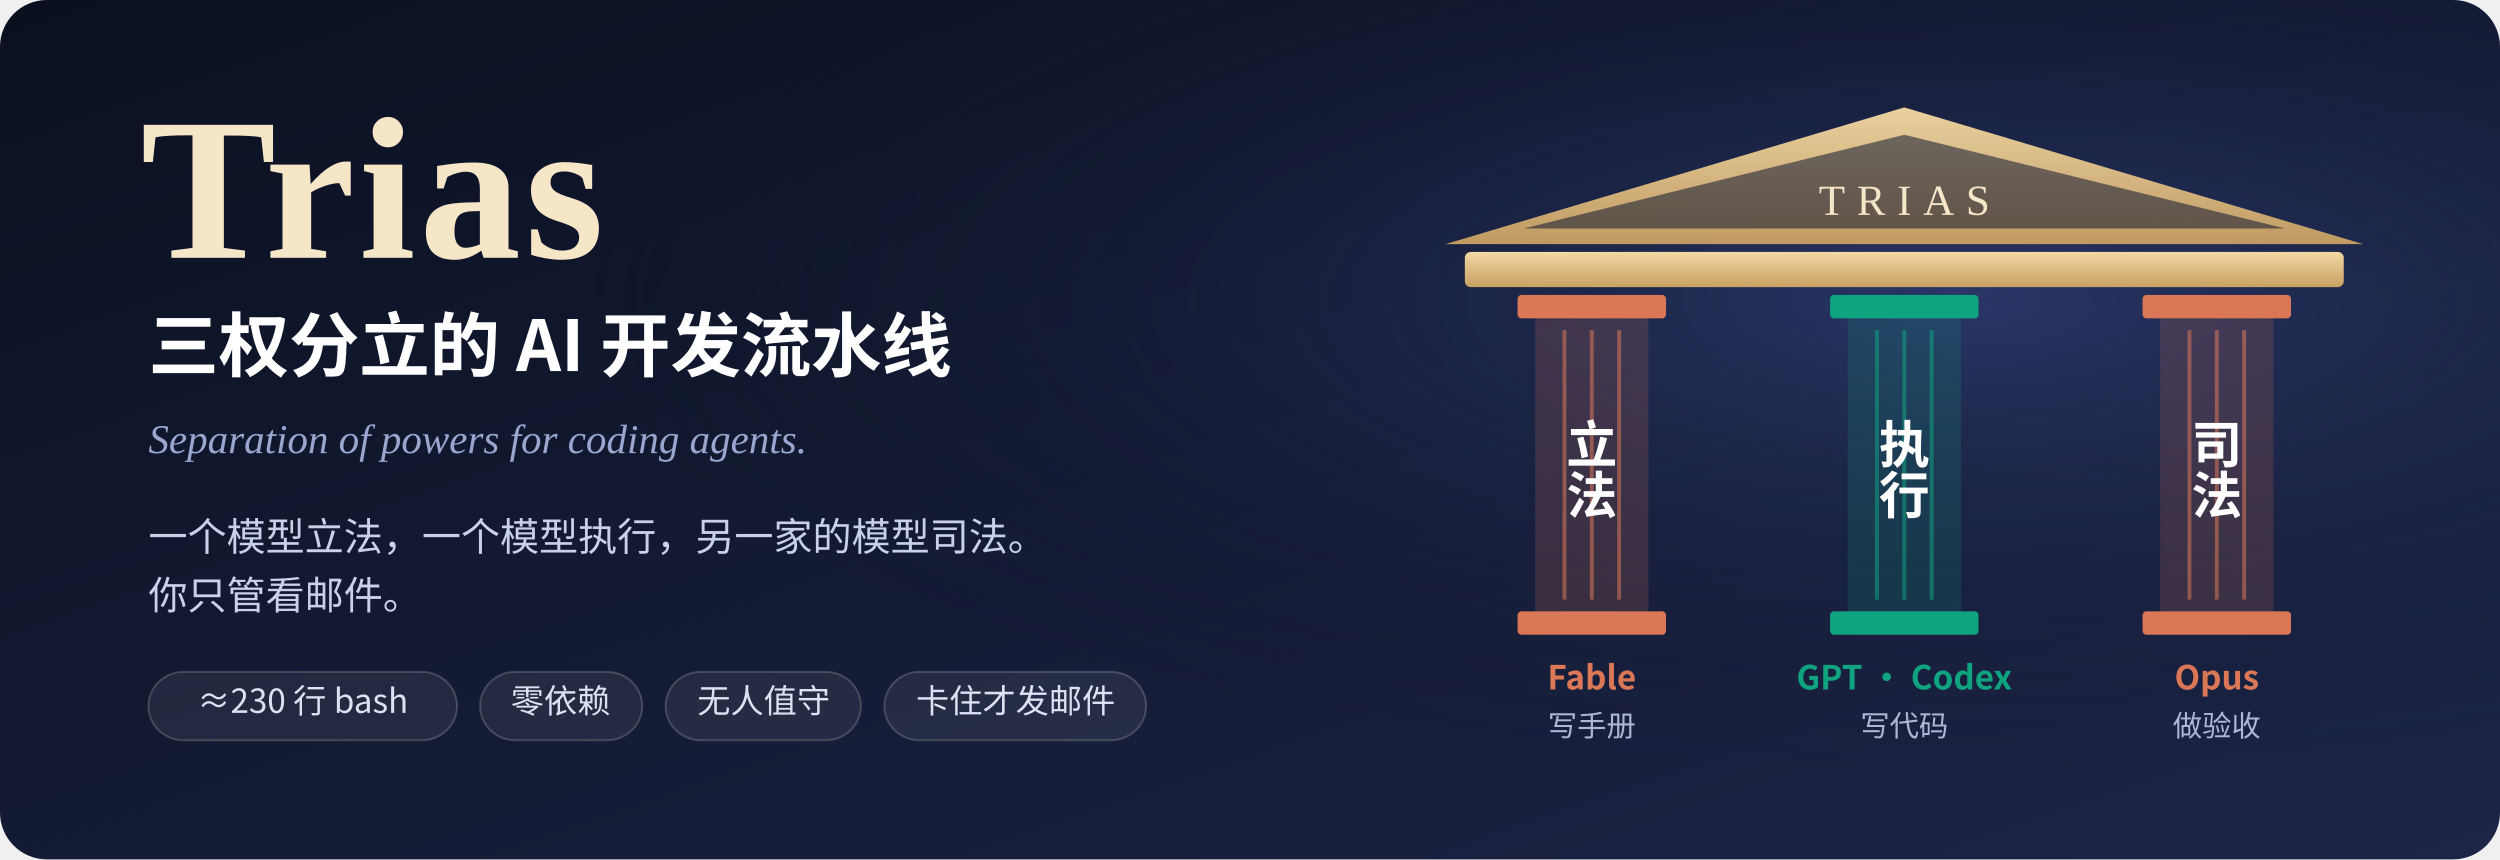
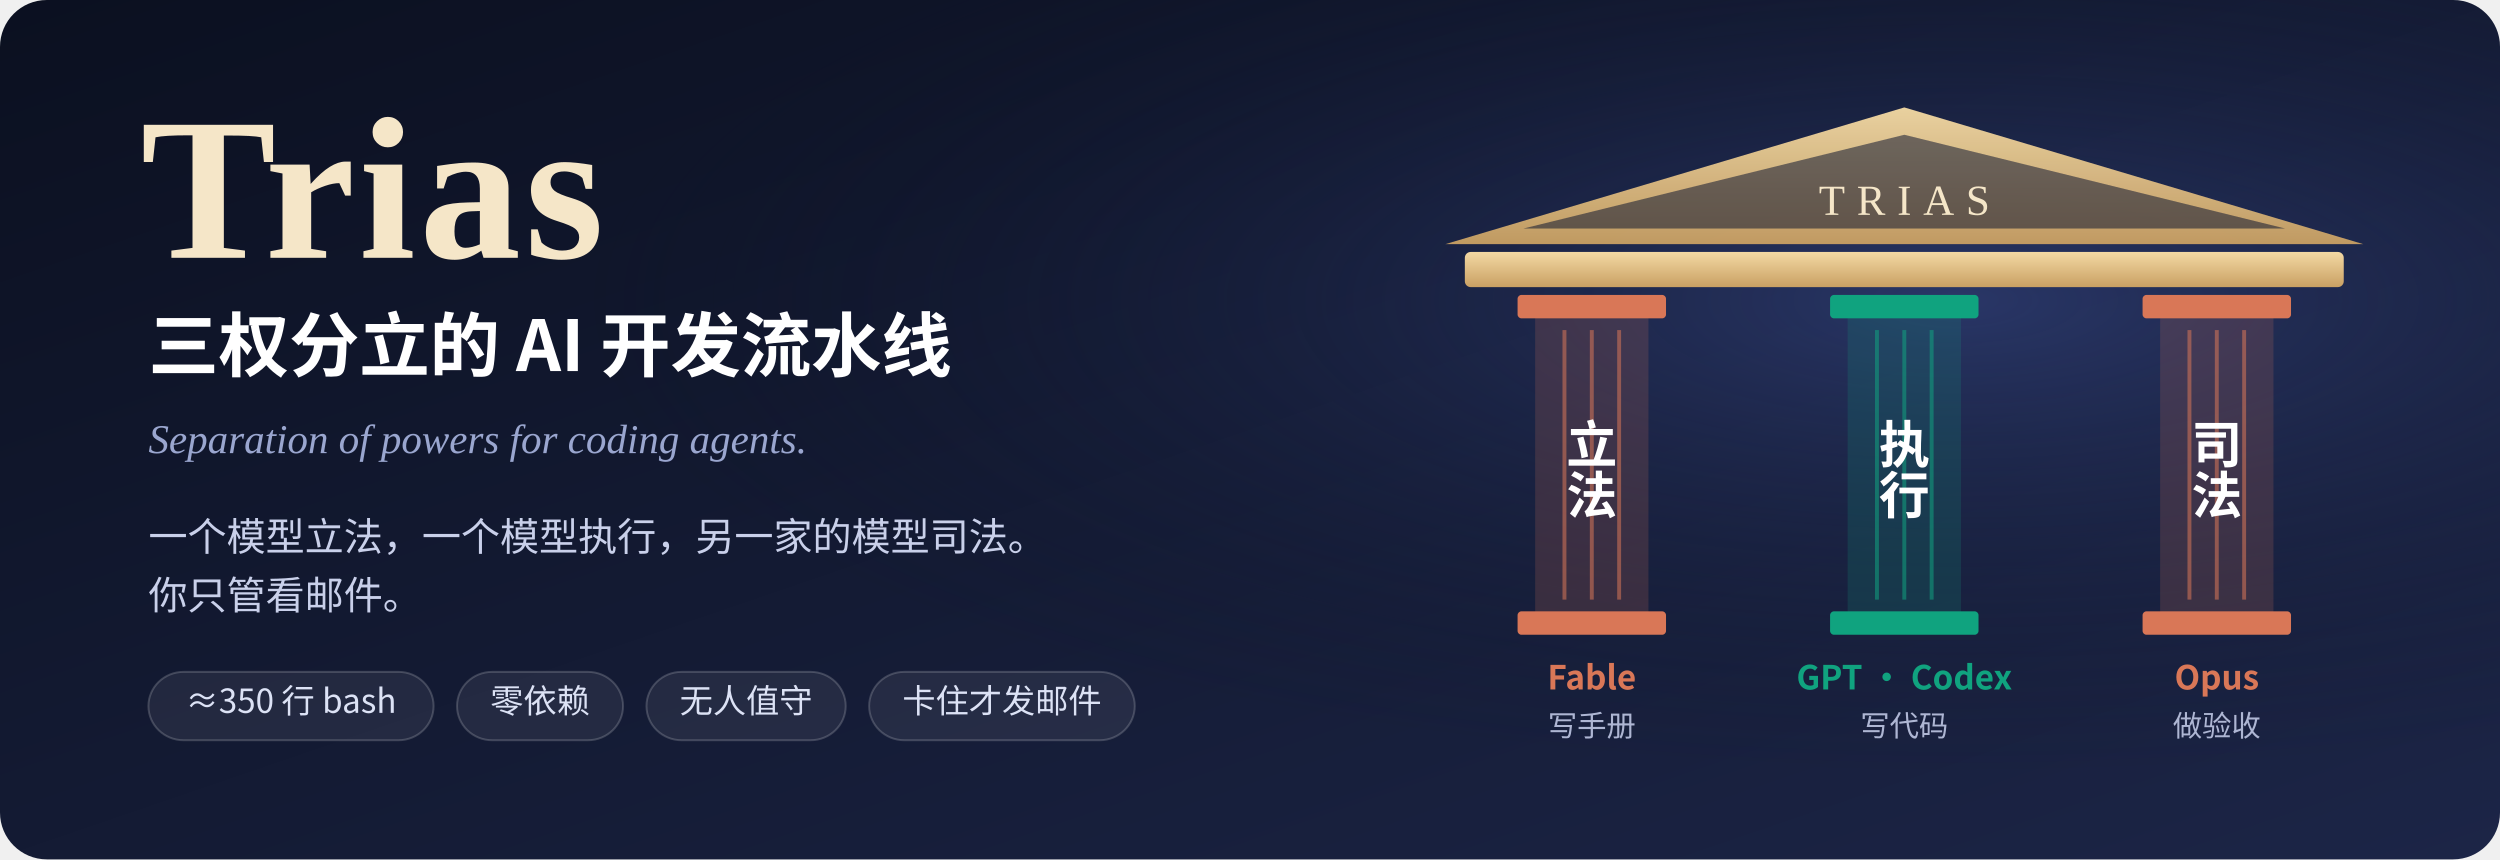
<svg xmlns="http://www.w3.org/2000/svg" width="1280" height="440" viewBox="0 0 1280 440" role="img" aria-label="Trias：三权分立的 AI 开发流水线">
  <defs>
    <linearGradient id="bg" x1="0" y1="0" x2="1" y2="1">
      <stop offset="0" stop-color="#0B1020" />
      <stop offset="1" stop-color="#1C2547" />
    </linearGradient>
    <linearGradient id="gold" x1="0" y1="0" x2="0" y2="1">
      <stop offset="0" stop-color="#F3D9A4" />
      <stop offset="1" stop-color="#C9A063" />
    </linearGradient>
    <radialGradient id="glow" cx="0.78" cy="0.35" r="0.55">
      <stop offset="0" stop-color="#3A4C8F" stop-opacity="0.55" />
      <stop offset="1" stop-color="#0B1020" stop-opacity="0" />
    </radialGradient>
  </defs>
  <rect width="1280" height="440" rx="24" fill="url(#bg)" />
  <rect width="1280" height="440" rx="24" fill="url(#glow)" />
-   <text x="72" y="132" font-family="Georgia,'Times New Roman','Songti SC','Noto Serif CJK SC',serif" font-size="104" font-weight="700" fill="#F5E6C8" letter-spacing="2">Trias</text>
-   <text x="76" y="190" font-family="'PingFang SC','Hiragino Sans GB','Noto Sans CJK SC','Microsoft YaHei',sans-serif" font-size="36" font-weight="700" fill="#FFFFFF">三权分立的 AI 开发流水线</text>
-   <text x="76" y="232" font-family="Georgia,'Times New Roman','Songti SC','Noto Serif CJK SC',serif" font-size="21" font-style="italic" fill="#9AA6CF">Separation of powers for coding agents.</text>
-   <text x="76" y="282" font-family="'PingFang SC','Hiragino Sans GB','Noto Sans CJK SC','Microsoft YaHei',sans-serif" font-size="20" fill="#C9D0EA">一个模型立法，一个模型执行，另一家的模型司法。</text>
-   <text x="76" y="312" font-family="'PingFang SC','Hiragino Sans GB','Noto Sans CJK SC','Microsoft YaHei',sans-serif" font-size="20" fill="#C9D0EA">你只管看邮件。</text>
-   <rect x="76" y="344" width="158" height="35" rx="18" fill="#FFFFFF" fill-opacity="0.07" stroke="#FFFFFF" stroke-opacity="0.18" />
-   <text x="155" y="365" font-family="'PingFang SC','Hiragino Sans GB','Noto Sans CJK SC','Microsoft YaHei',sans-serif" font-size="17" fill="#DCE2F5" text-anchor="middle">≈230 行 bash</text>
-   <rect x="245.8" y="344" width="83" height="35" rx="18" fill="#FFFFFF" fill-opacity="0.07" stroke="#FFFFFF" stroke-opacity="0.18" />
-   <text x="287" y="365" font-family="'PingFang SC','Hiragino Sans GB','Noto Sans CJK SC','Microsoft YaHei',sans-serif" font-size="17" fill="#DCE2F5" text-anchor="middle">零依赖</text>
-   <rect x="340.8" y="344" width="100" height="35" rx="18" fill="#FFFFFF" fill-opacity="0.07" stroke="#FFFFFF" stroke-opacity="0.18" />
-   <text x="391" y="365" font-family="'PingFang SC','Hiragino Sans GB','Noto Sans CJK SC','Microsoft YaHei',sans-serif" font-size="17" fill="#DCE2F5" text-anchor="middle">无人值守</text>
-   <rect x="452.8" y="344" width="134" height="35" rx="18" fill="#FFFFFF" fill-opacity="0.07" stroke="#FFFFFF" stroke-opacity="0.18" />
-   <text x="520" y="365" font-family="'PingFang SC','Hiragino Sans GB','Noto Sans CJK SC','Microsoft YaHei',sans-serif" font-size="17" fill="#DCE2F5" text-anchor="middle">卡住才发邮件</text>
-   <path d="M740.0 125.0 L975.0 55.0 L1210.0 125.0 Z" fill="url(#gold)" opacity="0.95" />
-   <path d="M780.0 117.0 L975.0 69.0 L1170.0 117.0 Z" fill="#0F1630" opacity="0.55" />
-   <text x="975.0" y="110.0" font-family="Georgia,'Times New Roman','Songti SC','Noto Serif CJK SC',serif" font-size="22.0" fill="#F5E6C8" text-anchor="middle" letter-spacing="6.0">TRIAS</text>
-   <rect x="750.0" y="129.0" width="450.0" height="18.0" rx="3.0" fill="url(#gold)" />
-   <rect x="777.0" y="151.0" width="76.0" height="12.0" rx="2.0" fill="#D97757" />
-   <rect x="787.0" y="163.0" width="56.0" height="150.0" fill="#D97757" opacity="0.18" stroke="#D97757" stroke-width="2.0" />
-   <line x1="801.0" y1="169.0" x2="801.0" y2="307.0" stroke="#D97757" stroke-width="2.0" opacity="0.55" />
-   <line x1="815.0" y1="169.0" x2="815.0" y2="307.0" stroke="#D97757" stroke-width="2.0" opacity="0.55" />
-   <line x1="829.0" y1="169.0" x2="829.0" y2="307.0" stroke="#D97757" stroke-width="2.0" opacity="0.55" />
-   <text x="815.0" y="233.0" font-family="'PingFang SC','Hiragino Sans GB','Noto Sans CJK SC','Microsoft YaHei',sans-serif" font-size="26.0" font-weight="700" fill="#FFFFFF" text-anchor="middle" writing-mode="tb">立法</text>
-   <rect x="777.0" y="313.0" width="76.0" height="12.0" rx="2.0" fill="#D97757" />
-   <text x="815.0" y="353.0" font-family="'PingFang SC','Hiragino Sans GB','Noto Sans CJK SC','Microsoft YaHei',sans-serif" font-size="17.0" font-weight="600" fill="#D97757" text-anchor="middle">Fable</text>
-   <text x="815.0" y="377.0" font-family="'PingFang SC','Hiragino Sans GB','Noto Sans CJK SC','Microsoft YaHei',sans-serif" font-size="15.0" fill="#AEB6D3" text-anchor="middle">写手册</text>
-   <rect x="937.0" y="151.0" width="76.0" height="12.0" rx="2.0" fill="#10A37F" />
-   <rect x="947.0" y="163.0" width="56.0" height="150.0" fill="#10A37F" opacity="0.18" stroke="#10A37F" stroke-width="2.0" />
-   <line x1="961.0" y1="169.0" x2="961.0" y2="307.0" stroke="#10A37F" stroke-width="2.0" opacity="0.55" />
-   <line x1="975.0" y1="169.0" x2="975.0" y2="307.0" stroke="#10A37F" stroke-width="2.0" opacity="0.55" />
-   <line x1="989.0" y1="169.0" x2="989.0" y2="307.0" stroke="#10A37F" stroke-width="2.0" opacity="0.55" />
-   <text x="975.0" y="233.0" font-family="'PingFang SC','Hiragino Sans GB','Noto Sans CJK SC','Microsoft YaHei',sans-serif" font-size="26.0" font-weight="700" fill="#FFFFFF" text-anchor="middle" writing-mode="tb">执行</text>
-   <rect x="937.0" y="313.0" width="76.0" height="12.0" rx="2.0" fill="#10A37F" />
-   <text x="975.0" y="353.0" font-family="'PingFang SC','Hiragino Sans GB','Noto Sans CJK SC','Microsoft YaHei',sans-serif" font-size="17.0" font-weight="600" fill="#10A37F" text-anchor="middle">GPT · Codex</text>
-   <text x="975.0" y="377.0" font-family="'PingFang SC','Hiragino Sans GB','Noto Sans CJK SC','Microsoft YaHei',sans-serif" font-size="15.0" fill="#AEB6D3" text-anchor="middle">写代码</text>
-   <rect x="1097.0" y="151.0" width="76.0" height="12.0" rx="2.0" fill="#D97757" />
-   <rect x="1107.0" y="163.0" width="56.0" height="150.0" fill="#D97757" opacity="0.18" stroke="#D97757" stroke-width="2.0" />
-   <line x1="1121.0" y1="169.0" x2="1121.0" y2="307.0" stroke="#D97757" stroke-width="2.0" opacity="0.55" />
-   <line x1="1135.0" y1="169.0" x2="1135.0" y2="307.0" stroke="#D97757" stroke-width="2.0" opacity="0.55" />
-   <line x1="1149.0" y1="169.0" x2="1149.0" y2="307.0" stroke="#D97757" stroke-width="2.0" opacity="0.55" />
-   <text x="1135.0" y="233.0" font-family="'PingFang SC','Hiragino Sans GB','Noto Sans CJK SC','Microsoft YaHei',sans-serif" font-size="26.0" font-weight="700" fill="#FFFFFF" text-anchor="middle" writing-mode="tb">司法</text>
-   <rect x="1097.0" y="313.0" width="76.0" height="12.0" rx="2.0" fill="#D97757" />
-   <text x="1135.0" y="353.0" font-family="'PingFang SC','Hiragino Sans GB','Noto Sans CJK SC','Microsoft YaHei',sans-serif" font-size="17.0" font-weight="600" fill="#D97757" text-anchor="middle">Opus</text>
-   <text x="1135.0" y="377.0" font-family="'PingFang SC','Hiragino Sans GB','Noto Sans CJK SC','Microsoft YaHei',sans-serif" font-size="15.0" fill="#AEB6D3" text-anchor="middle">做验收</text>
-   <rect x="740.0" y="327.0" width="470.0" height="0" fill="none" />
+   <g transform="translate(0 0)">
+     <text x="72" y="132" font-family="Georgia,'Times New Roman','Songti SC','Noto Serif CJK SC',serif" font-size="104" font-weight="bold" fill="#F5E6C8" letter-spacing="2">Trias</text>
+     <text x="76" y="190" font-family="'PingFang SC','Hiragino Sans GB','Noto Sans CJK SC','Microsoft YaHei',sans-serif" font-size="36" font-weight="bold" fill="#FFFFFF">三权分立的 AI 开发流水线</text>
+     <text x="76" y="232" font-family="Georgia,'Times New Roman','Songti SC','Noto Serif CJK SC',serif" font-size="21" font-style="italic" fill="#9AA6CF">Separation of powers for coding agents.</text>
+     <text x="76" y="282" font-family="'PingFang SC','Hiragino Sans GB','Noto Sans CJK SC','Microsoft YaHei',sans-serif" font-size="20" fill="#C9D0EA">一个模型立法，一个模型执行，另一家的模型司法。</text>
+     <text x="76" y="312" font-family="'PingFang SC','Hiragino Sans GB','Noto Sans CJK SC','Microsoft YaHei',sans-serif" font-size="20" fill="#C9D0EA">你只管看邮件。</text>
+     <rect x="76.0" y="344" width="146" height="35" rx="18" fill="#FFFFFF" fill-opacity=".07" stroke="#FFFFFF" stroke-opacity=".18" />
+     <text x="149.0" y="365" font-family="'PingFang SC','Hiragino Sans GB','Noto Sans CJK SC','Microsoft YaHei',sans-serif" font-size="17" fill="#DCE2F5" text-anchor="middle">≈350 行 bash</text>
+     <rect x="234.0" y="344" width="85" height="35" rx="18" fill="#FFFFFF" fill-opacity=".07" stroke="#FFFFFF" stroke-opacity=".18" />
+     <text x="276.5" y="365" font-family="'PingFang SC','Hiragino Sans GB','Noto Sans CJK SC','Microsoft YaHei',sans-serif" font-size="17" fill="#DCE2F5" text-anchor="middle">零依赖</text>
+     <rect x="331.0" y="344" width="102" height="35" rx="18" fill="#FFFFFF" fill-opacity=".07" stroke="#FFFFFF" stroke-opacity=".18" />
+     <text x="382.0" y="365" font-family="'PingFang SC','Hiragino Sans GB','Noto Sans CJK SC','Microsoft YaHei',sans-serif" font-size="17" fill="#DCE2F5" text-anchor="middle">无人值守</text>
+     <rect x="445.0" y="344" width="136" height="35" rx="18" fill="#FFFFFF" fill-opacity=".07" stroke="#FFFFFF" stroke-opacity=".18" />
+     <text x="513.0" y="365" font-family="'PingFang SC','Hiragino Sans GB','Noto Sans CJK SC','Microsoft YaHei',sans-serif" font-size="17" fill="#DCE2F5" text-anchor="middle">卡住才发邮件</text>
+   </g>
+   <g transform="">
+     <path d="M740.0 125.0 L975.0 55.0 L1210.0 125.0 Z" fill="url(#gold)" opacity=".95" />
+     <path d="M780.0 117.0 L975.0 69.0 L1170.0 117.0 Z" fill="#0F1630" opacity=".55" />
+     <text x="975" y="110" font-family="Georgia,'Times New Roman','Songti SC','Noto Serif CJK SC',serif" font-size="22" fill="#F5E6C8" text-anchor="middle" letter-spacing="6">TRIAS</text>
+     <rect x="750" y="129" width="450" height="18" rx="3" fill="url(#gold)" />
+     <rect x="777" y="151" width="76" height="12" rx="2" fill="#D97757" />
+     <rect x="787" y="163" width="56" height="150" fill="#D97757" opacity=".18" stroke="#D97757" stroke-width="2" />
+     <line x1="801" y1="169" x2="801" y2="307" stroke="#D97757" stroke-width="2" opacity=".55" />
+     <line x1="815" y1="169" x2="815" y2="307" stroke="#D97757" stroke-width="2" opacity=".55" />
+     <line x1="829" y1="169" x2="829" y2="307" stroke="#D97757" stroke-width="2" opacity=".55" />
+     <text x="815" y="233" font-family="'PingFang SC','Hiragino Sans GB','Noto Sans CJK SC','Microsoft YaHei',sans-serif" font-size="26" font-weight="bold" fill="#FFFFFF" text-anchor="middle" writing-mode="tb">立法</text>
+     <rect x="777" y="313" width="76" height="12" rx="2" fill="#D97757" />
+     <text x="815" y="353" font-family="'PingFang SC','Hiragino Sans GB','Noto Sans CJK SC','Microsoft YaHei',sans-serif" font-size="17" font-weight="600" fill="#D97757" text-anchor="middle">Fable</text>
+     <text x="815" y="377" font-family="'PingFang SC','Hiragino Sans GB','Noto Sans CJK SC','Microsoft YaHei',sans-serif" font-size="15" fill="#AEB6D3" text-anchor="middle">写手册</text>
+     <rect x="937" y="151" width="76" height="12" rx="2" fill="#10A37F" />
+     <rect x="947" y="163" width="56" height="150" fill="#10A37F" opacity=".18" stroke="#10A37F" stroke-width="2" />
+     <line x1="961" y1="169" x2="961" y2="307" stroke="#10A37F" stroke-width="2" opacity=".55" />
+     <line x1="975" y1="169" x2="975" y2="307" stroke="#10A37F" stroke-width="2" opacity=".55" />
+     <line x1="989" y1="169" x2="989" y2="307" stroke="#10A37F" stroke-width="2" opacity=".55" />
+     <text x="975" y="233" font-family="'PingFang SC','Hiragino Sans GB','Noto Sans CJK SC','Microsoft YaHei',sans-serif" font-size="26" font-weight="bold" fill="#FFFFFF" text-anchor="middle" writing-mode="tb">执行</text>
+     <rect x="937" y="313" width="76" height="12" rx="2" fill="#10A37F" />
+     <text x="975" y="353" font-family="'PingFang SC','Hiragino Sans GB','Noto Sans CJK SC','Microsoft YaHei',sans-serif" font-size="17" font-weight="600" fill="#10A37F" text-anchor="middle">GPT · Codex</text>
+     <text x="975" y="377" font-family="'PingFang SC','Hiragino Sans GB','Noto Sans CJK SC','Microsoft YaHei',sans-serif" font-size="15" fill="#AEB6D3" text-anchor="middle">写代码</text>
+     <rect x="1097" y="151" width="76" height="12" rx="2" fill="#D97757" />
+     <rect x="1107" y="163" width="56" height="150" fill="#D97757" opacity=".18" stroke="#D97757" stroke-width="2" />
+     <line x1="1121" y1="169" x2="1121" y2="307" stroke="#D97757" stroke-width="2" opacity=".55" />
+     <line x1="1135" y1="169" x2="1135" y2="307" stroke="#D97757" stroke-width="2" opacity=".55" />
+     <line x1="1149" y1="169" x2="1149" y2="307" stroke="#D97757" stroke-width="2" opacity=".55" />
+     <text x="1135" y="233" font-family="'PingFang SC','Hiragino Sans GB','Noto Sans CJK SC','Microsoft YaHei',sans-serif" font-size="26" font-weight="bold" fill="#FFFFFF" text-anchor="middle" writing-mode="tb">司法</text>
+     <rect x="1097" y="313" width="76" height="12" rx="2" fill="#D97757" />
+     <text x="1135" y="353" font-family="'PingFang SC','Hiragino Sans GB','Noto Sans CJK SC','Microsoft YaHei',sans-serif" font-size="17" font-weight="600" fill="#D97757" text-anchor="middle">Opus</text>
+     <text x="1135" y="377" font-family="'PingFang SC','Hiragino Sans GB','Noto Sans CJK SC','Microsoft YaHei',sans-serif" font-size="15" fill="#AEB6D3" text-anchor="middle">做验收</text>
+   </g>
</svg>
